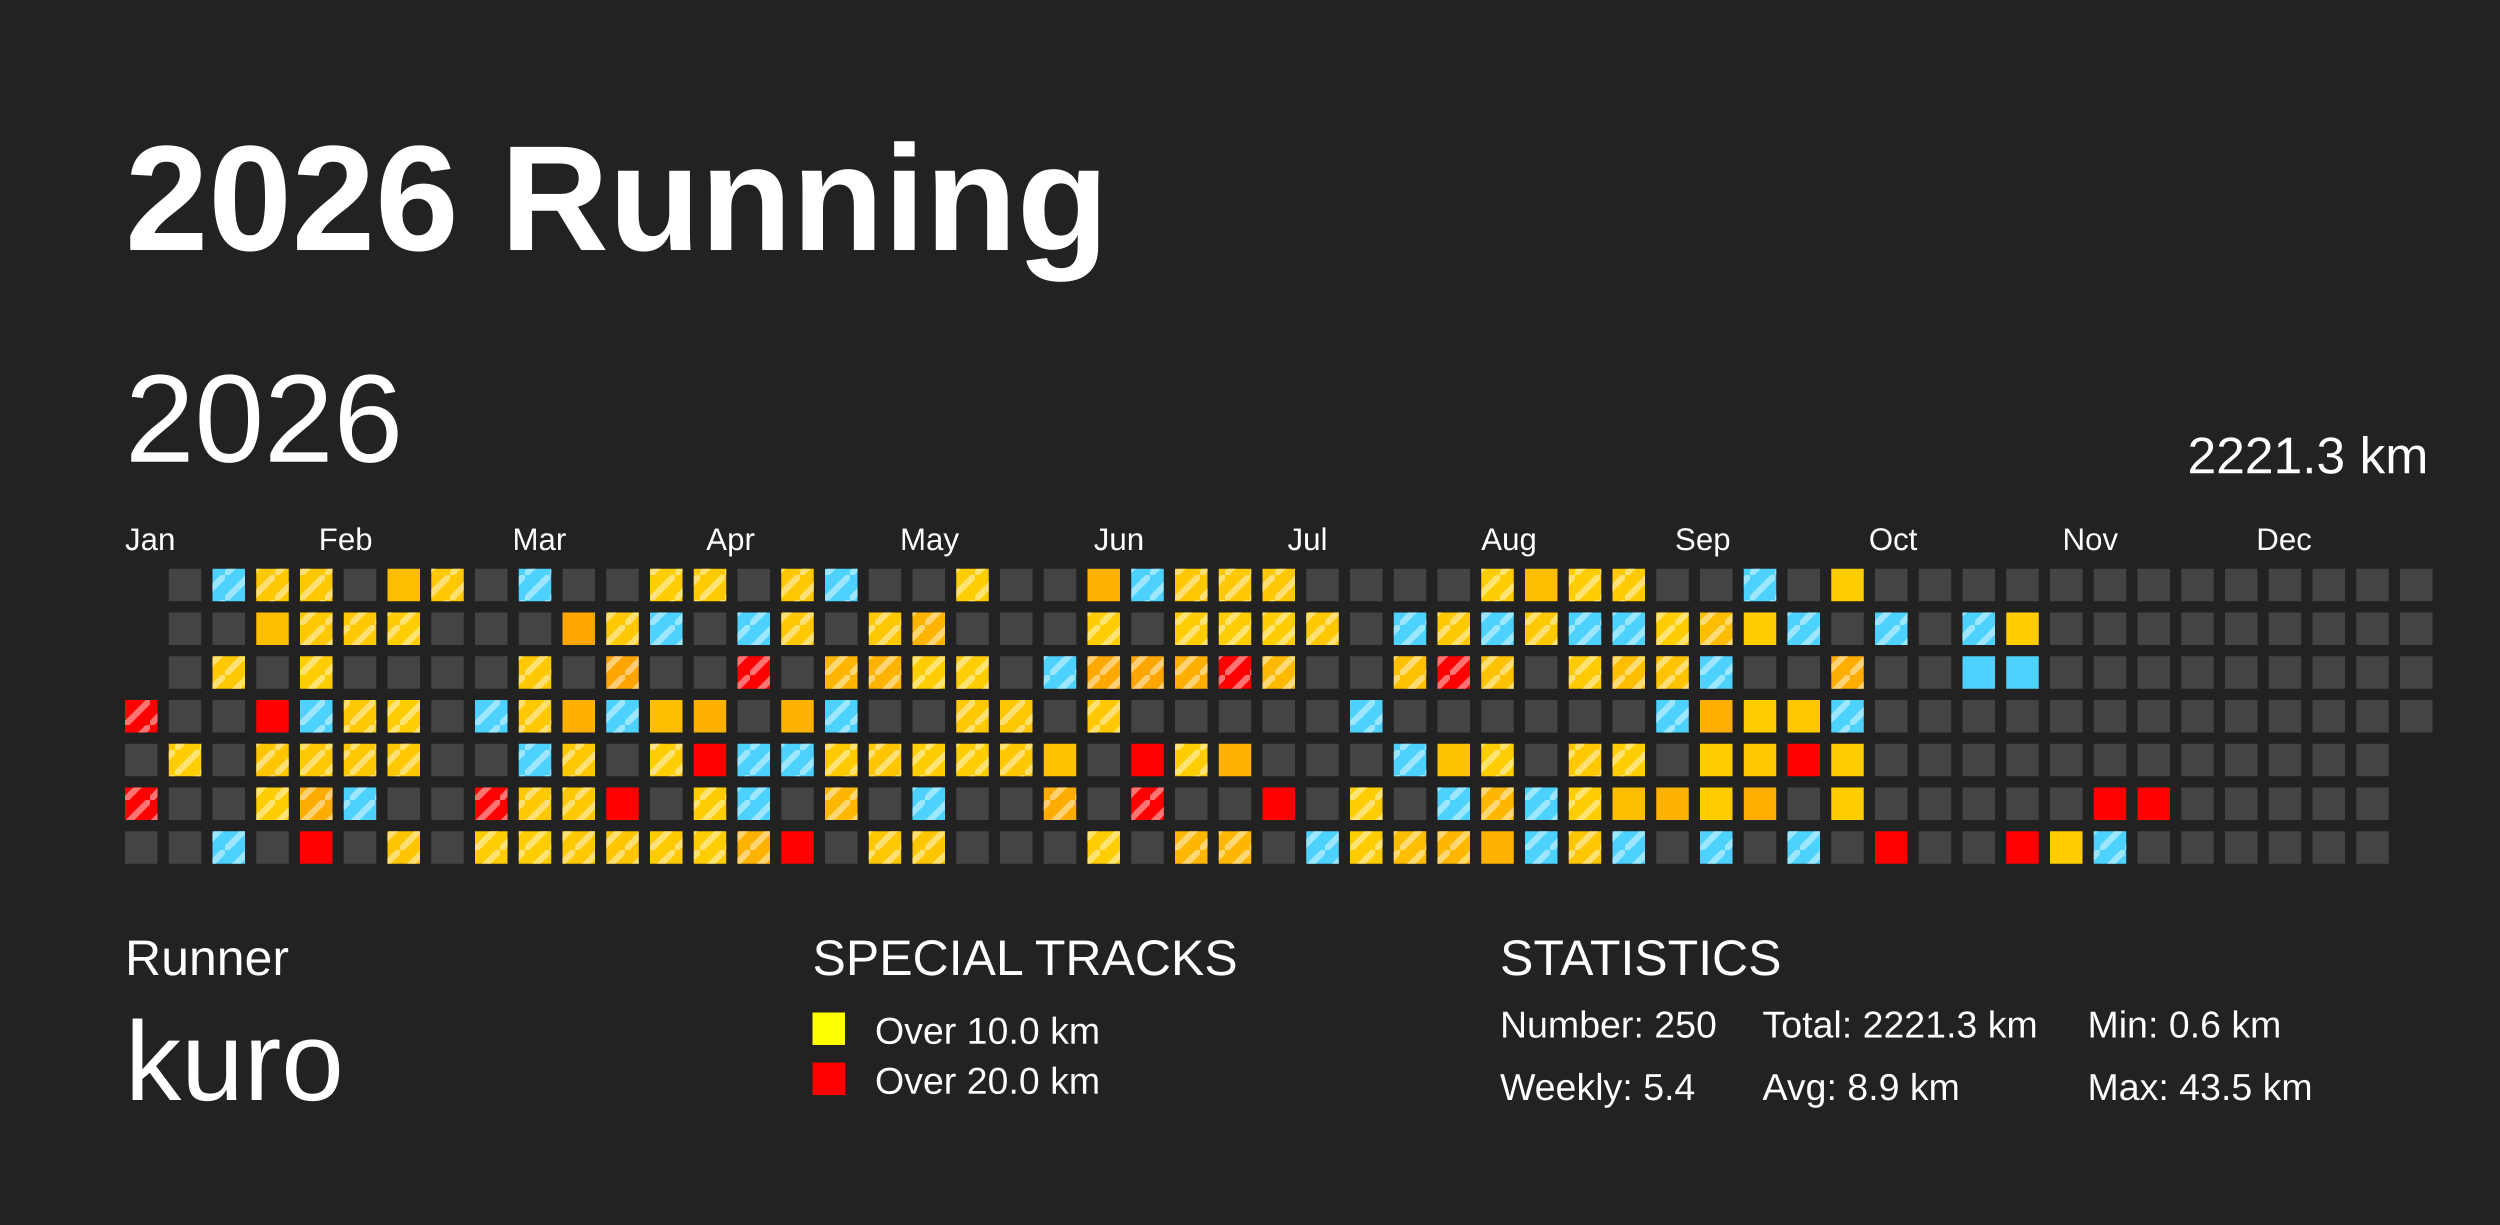
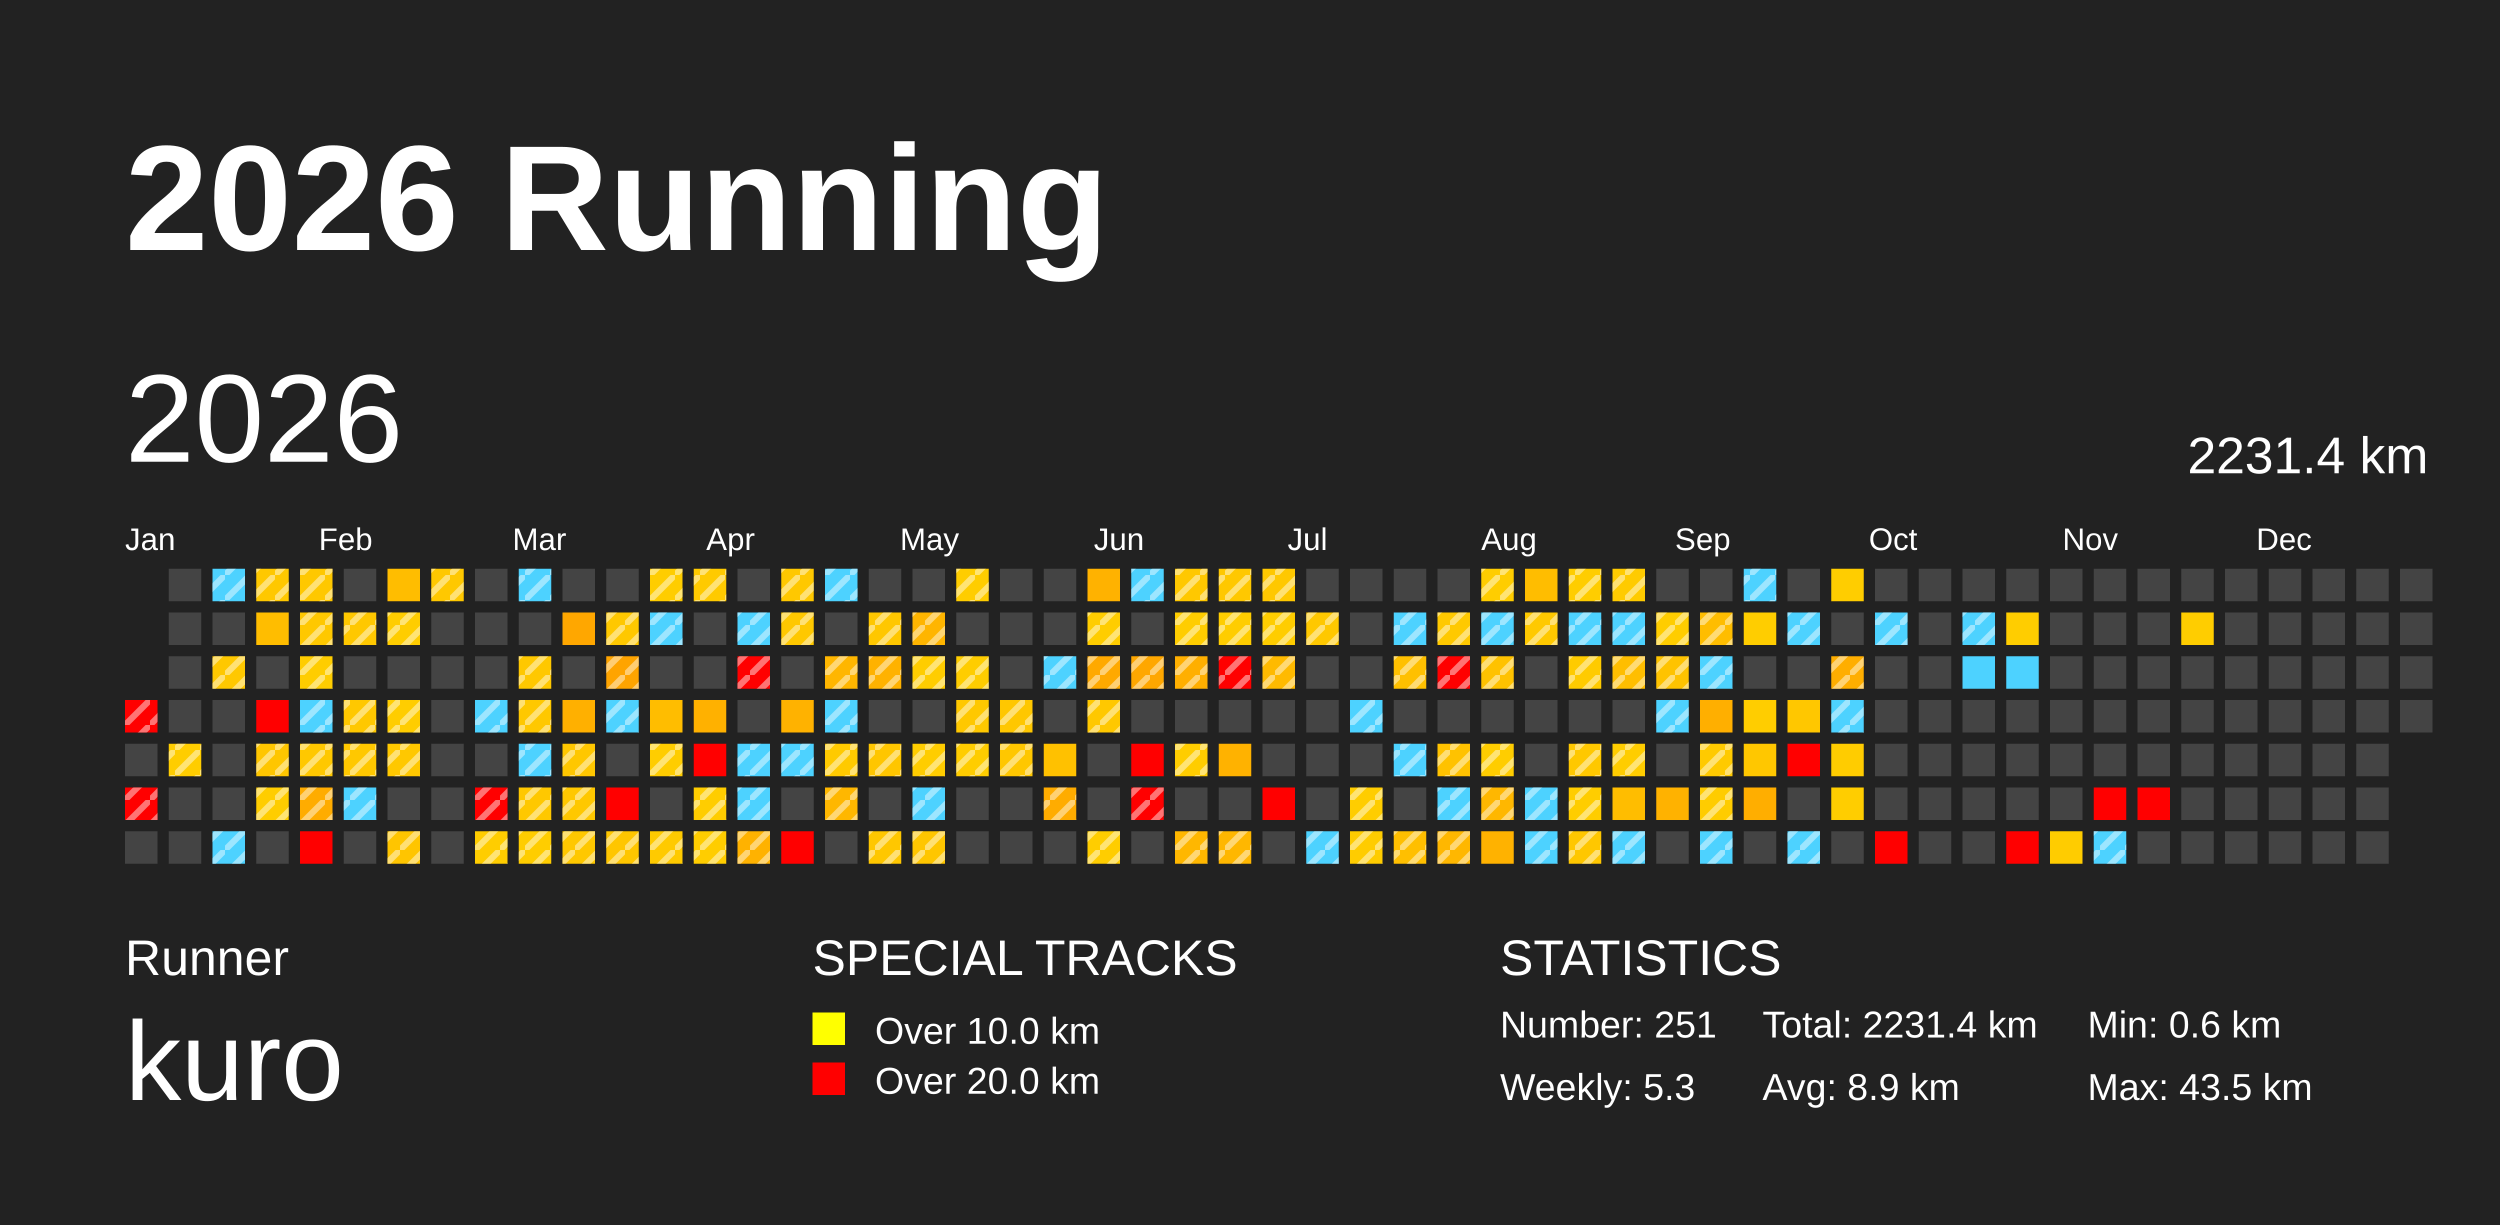
<svg xmlns="http://www.w3.org/2000/svg" baseProfile="full" height="98mm" version="1.1" viewBox="0,0,200,98" width="200mm">
  <defs>
    <pattern height="2" id="indoor-stripe" patternUnits="userSpaceOnUse" width="2">
      <line stroke="white" stroke-opacity="0.45" stroke-width="0.5" x1="0" x2="2" y1="2" y2="0" />
    </pattern>
  </defs>
  <rect fill="#222222" height="98" width="200" x="0" y="0" />
  <text fill="#FFFFFF" style="font-size:12px; font-family:Arial; font-weight:bold;" x="10" y="20">2026 Running</text>
  <text fill="#FFFFFF" style="font-size:4px; font-family:Arial" x="10" y="78">Runner</text>
  <text fill="#FFFFFF" style="font-size:9px; font-family:Arial" x="10" y="88">kuro</text>
  <text fill="#FFFFFF" style="font-size:4px; font-family:Arial" x="65" y="78">SPECIAL TRACKS</text>
  <rect fill="yellow" height="2.6" width="2.6" x="65" y="81" />
  <text fill="#FFFFFF" style="font-size:3px; font-family:Arial" x="70" y="83.5">Over 10.0 km</text>
  <rect fill="red" height="2.6" width="2.6" x="65" y="85" />
  <text fill="#FFFFFF" style="font-size:3px; font-family:Arial" x="70" y="87.5">Over 20.0 km</text>
  <text fill="#FFFFFF" style="font-size:4px; font-family:Arial" x="120" y="78">STATISTICS</text>
-   <text fill="#FFFFFF" style="font-size:3px; font-family:Arial" x="120" y="83">Number: 250</text>
-   <text fill="#FFFFFF" style="font-size:3px; font-family:Arial" x="120" y="88">Weekly: 5.4</text>
-   <text fill="#FFFFFF" style="font-size:3px; font-family:Arial" x="141" y="83">Total: 2221.3 km</text>
+   <text fill="#FFFFFF" style="font-size:3px; font-family:Arial" x="120" y="83">Number: 251</text>
+   <text fill="#FFFFFF" style="font-size:3px; font-family:Arial" x="120" y="88">Weekly: 5.3</text>
+   <text fill="#FFFFFF" style="font-size:3px; font-family:Arial" x="141" y="83">Total: 2231.4 km</text>
  <text fill="#FFFFFF" style="font-size:3px; font-family:Arial" x="141" y="88">Avg: 8.9 km</text>
  <text fill="#FFFFFF" style="font-size:3px; font-family:Arial" x="167" y="83">Min: 0.6 km</text>
  <text fill="#FFFFFF" style="font-size:3px; font-family:Arial" x="167" y="88">Max: 43.5 km</text>
  <text dominant-baseline="hanging" fill="#FFFFFF" style="font-size:10.0px; font-family:Arial;" x="10" y="30">2026</text>
-   <text dominant-baseline="hanging" fill="#FFFFFF" style="font-size:4.125px; font-family:Arial;" x="175" y="35">2221.3 km</text>
+   <text dominant-baseline="hanging" fill="#FFFFFF" style="font-size:4.125px; font-family:Arial;" x="175" y="35">2231.4 km</text>
  <text fill="#FFFFFF" style="font-size:2.5px; font-family:Arial" x="10.0" y="44">Jan</text>
  <text fill="#FFFFFF" style="font-size:2.5px; font-family:Arial" x="25.5" y="44">Feb</text>
  <text fill="#FFFFFF" style="font-size:2.5px; font-family:Arial" x="41.0" y="44">Mar</text>
  <text fill="#FFFFFF" style="font-size:2.5px; font-family:Arial" x="56.5" y="44">Apr</text>
  <text fill="#FFFFFF" style="font-size:2.5px; font-family:Arial" x="72.0" y="44">May</text>
  <text fill="#FFFFFF" style="font-size:2.5px; font-family:Arial" x="87.5" y="44">Jun</text>
  <text fill="#FFFFFF" style="font-size:2.5px; font-family:Arial" x="103.0" y="44">Jul</text>
  <text fill="#FFFFFF" style="font-size:2.5px; font-family:Arial" x="118.5" y="44">Aug</text>
  <text fill="#FFFFFF" style="font-size:2.5px; font-family:Arial" x="134.0" y="44">Sep</text>
  <text fill="#FFFFFF" style="font-size:2.5px; font-family:Arial" x="149.5" y="44">Oct</text>
  <text fill="#FFFFFF" style="font-size:2.5px; font-family:Arial" x="165.0" y="44">Nov</text>
  <text fill="#FFFFFF" style="font-size:2.5px; font-family:Arial" x="180.5" y="44">Dec</text>
  <rect fill="red" height="2.6" width="2.6" x="10.0" y="56.0" />
  <rect fill="url(#indoor-stripe)" height="2.6" style="pointer-events: none;" width="2.6" x="10.0" y="56.0" />
  <rect fill="#444444" height="2.6" width="2.6" x="10.0" y="59.5" />
  <rect fill="red" height="2.6" width="2.6" x="10.0" y="63.0" />
  <rect fill="url(#indoor-stripe)" height="2.6" style="pointer-events: none;" width="2.6" x="10.0" y="63.0" />
  <rect fill="#444444" height="2.6" width="2.6" x="10.0" y="66.5" />
  <rect fill="#444444" height="2.6" width="2.6" x="13.5" y="45.5" />
  <rect fill="#444444" height="2.6" width="2.6" x="13.5" y="49.0" />
  <rect fill="#444444" height="2.6" width="2.6" x="13.5" y="52.5" />
  <rect fill="#444444" height="2.6" width="2.6" x="13.5" y="56.0" />
  <rect fill="#ffcd00" height="2.6" width="2.6" x="13.5" y="59.5" />
  <rect fill="url(#indoor-stripe)" height="2.6" style="pointer-events: none;" width="2.6" x="13.5" y="59.5" />
  <rect fill="#444444" height="2.6" width="2.6" x="13.5" y="63.0" />
  <rect fill="#444444" height="2.6" width="2.6" x="13.5" y="66.5" />
  <rect fill="#4dd2ff" height="2.6" width="2.6" x="17.0" y="45.5" />
  <rect fill="url(#indoor-stripe)" height="2.6" style="pointer-events: none;" width="2.6" x="17.0" y="45.5" />
  <rect fill="#444444" height="2.6" width="2.6" x="17.0" y="49.0" />
  <rect fill="#ffc800" height="2.6" width="2.6" x="17.0" y="52.5" />
  <rect fill="url(#indoor-stripe)" height="2.6" style="pointer-events: none;" width="2.6" x="17.0" y="52.5" />
  <rect fill="#444444" height="2.6" width="2.6" x="17.0" y="56.0" />
  <rect fill="#444444" height="2.6" width="2.6" x="17.0" y="59.5" />
  <rect fill="#444444" height="2.6" width="2.6" x="17.0" y="63.0" />
  <rect fill="#4dd2ff" height="2.6" width="2.6" x="17.0" y="66.5" />
  <rect fill="url(#indoor-stripe)" height="2.6" style="pointer-events: none;" width="2.6" x="17.0" y="66.5" />
  <rect fill="#ffc800" height="2.6" width="2.6" x="20.5" y="45.5" />
  <rect fill="url(#indoor-stripe)" height="2.6" style="pointer-events: none;" width="2.6" x="20.5" y="45.5" />
  <rect fill="#ffbd00" height="2.6" width="2.6" x="20.5" y="49.0" />
  <rect fill="#444444" height="2.6" width="2.6" x="20.5" y="52.5" />
  <rect fill="red" height="2.6" width="2.6" x="20.5" y="56.0" />
  <rect fill="#ffc600" height="2.6" width="2.6" x="20.5" y="59.5" />
  <rect fill="url(#indoor-stripe)" height="2.6" style="pointer-events: none;" width="2.6" x="20.5" y="59.5" />
  <rect fill="#ffcd00" height="2.6" width="2.6" x="20.5" y="63.0" />
  <rect fill="url(#indoor-stripe)" height="2.6" style="pointer-events: none;" width="2.6" x="20.5" y="63.0" />
  <rect fill="#444444" height="2.6" width="2.6" x="20.5" y="66.5" />
  <rect fill="#ffc800" height="2.6" width="2.6" x="24.0" y="45.5" />
  <rect fill="url(#indoor-stripe)" height="2.6" style="pointer-events: none;" width="2.6" x="24.0" y="45.5" />
  <rect fill="#ffc800" height="2.6" width="2.6" x="24.0" y="49.0" />
  <rect fill="url(#indoor-stripe)" height="2.6" style="pointer-events: none;" width="2.6" x="24.0" y="49.0" />
  <rect fill="#ffcd00" height="2.6" width="2.6" x="24.0" y="52.5" />
  <rect fill="url(#indoor-stripe)" height="2.6" style="pointer-events: none;" width="2.6" x="24.0" y="52.5" />
  <rect fill="#4dd2ff" height="2.6" width="2.6" x="24.0" y="56.0" />
  <rect fill="url(#indoor-stripe)" height="2.6" style="pointer-events: none;" width="2.6" x="24.0" y="56.0" />
  <rect fill="#ffc800" height="2.6" width="2.6" x="24.0" y="59.5" />
  <rect fill="url(#indoor-stripe)" height="2.6" style="pointer-events: none;" width="2.6" x="24.0" y="59.5" />
  <rect fill="#ffac00" height="2.6" width="2.6" x="24.0" y="63.0" />
  <rect fill="url(#indoor-stripe)" height="2.6" style="pointer-events: none;" width="2.6" x="24.0" y="63.0" />
  <rect fill="red" height="2.6" width="2.6" x="24.0" y="66.5" />
  <rect fill="#444444" height="2.6" width="2.6" x="27.5" y="45.5" />
  <rect fill="#ffc800" height="2.6" width="2.6" x="27.5" y="49.0" />
  <rect fill="url(#indoor-stripe)" height="2.6" style="pointer-events: none;" width="2.6" x="27.5" y="49.0" />
  <rect fill="#444444" height="2.6" width="2.6" x="27.5" y="52.5" />
  <rect fill="#ffc800" height="2.6" width="2.6" x="27.5" y="56.0" />
  <rect fill="url(#indoor-stripe)" height="2.6" style="pointer-events: none;" width="2.6" x="27.5" y="56.0" />
  <rect fill="#ffc800" height="2.6" width="2.6" x="27.5" y="59.5" />
  <rect fill="url(#indoor-stripe)" height="2.6" style="pointer-events: none;" width="2.6" x="27.5" y="59.5" />
  <rect fill="#4dd2ff" height="2.6" width="2.6" x="27.5" y="63.0" />
  <rect fill="url(#indoor-stripe)" height="2.6" style="pointer-events: none;" width="2.6" x="27.5" y="63.0" />
  <rect fill="#444444" height="2.6" width="2.6" x="27.5" y="66.5" />
  <rect fill="#ffbd00" height="2.6" width="2.6" x="31.0" y="45.5" />
  <rect fill="#ffcd00" height="2.6" width="2.6" x="31.0" y="49.0" />
  <rect fill="url(#indoor-stripe)" height="2.6" style="pointer-events: none;" width="2.6" x="31.0" y="49.0" />
  <rect fill="#444444" height="2.6" width="2.6" x="31.0" y="52.5" />
  <rect fill="#ffcd00" height="2.6" width="2.6" x="31.0" y="56.0" />
  <rect fill="url(#indoor-stripe)" height="2.6" style="pointer-events: none;" width="2.6" x="31.0" y="56.0" />
  <rect fill="#ffc800" height="2.6" width="2.6" x="31.0" y="59.5" />
  <rect fill="url(#indoor-stripe)" height="2.6" style="pointer-events: none;" width="2.6" x="31.0" y="59.5" />
  <rect fill="#444444" height="2.6" width="2.6" x="31.0" y="63.0" />
  <rect fill="#ffc500" height="2.6" width="2.6" x="31.0" y="66.5" />
  <rect fill="url(#indoor-stripe)" height="2.6" style="pointer-events: none;" width="2.6" x="31.0" y="66.5" />
  <rect fill="#ffc800" height="2.6" width="2.6" x="34.5" y="45.5" />
  <rect fill="url(#indoor-stripe)" height="2.6" style="pointer-events: none;" width="2.6" x="34.5" y="45.5" />
  <rect fill="#444444" height="2.6" width="2.6" x="34.5" y="49.0" />
  <rect fill="#444444" height="2.6" width="2.6" x="34.5" y="52.5" />
  <rect fill="#444444" height="2.6" width="2.6" x="34.5" y="56.0" />
  <rect fill="#444444" height="2.6" width="2.6" x="34.5" y="59.5" />
  <rect fill="#444444" height="2.6" width="2.6" x="34.5" y="63.0" />
  <rect fill="#444444" height="2.6" width="2.6" x="34.5" y="66.5" />
  <rect fill="#444444" height="2.6" width="2.6" x="38.0" y="45.5" />
  <rect fill="#444444" height="2.6" width="2.6" x="38.0" y="49.0" />
  <rect fill="#444444" height="2.6" width="2.6" x="38.0" y="52.5" />
  <rect fill="#4dd2ff" height="2.6" width="2.6" x="38.0" y="56.0" />
  <rect fill="url(#indoor-stripe)" height="2.6" style="pointer-events: none;" width="2.6" x="38.0" y="56.0" />
  <rect fill="#444444" height="2.6" width="2.6" x="38.0" y="59.5" />
  <rect fill="red" height="2.6" width="2.6" x="38.0" y="63.0" />
  <rect fill="url(#indoor-stripe)" height="2.6" style="pointer-events: none;" width="2.6" x="38.0" y="63.0" />
  <rect fill="#ffcd00" height="2.6" width="2.6" x="38.0" y="66.5" />
  <rect fill="url(#indoor-stripe)" height="2.6" style="pointer-events: none;" width="2.6" x="38.0" y="66.5" />
  <rect fill="#4dd2ff" height="2.6" width="2.6" x="41.5" y="45.5" />
  <rect fill="url(#indoor-stripe)" height="2.6" style="pointer-events: none;" width="2.6" x="41.5" y="45.5" />
  <rect fill="#444444" height="2.6" width="2.6" x="41.5" y="49.0" />
  <rect fill="#ffc800" height="2.6" width="2.6" x="41.5" y="52.5" />
  <rect fill="url(#indoor-stripe)" height="2.6" style="pointer-events: none;" width="2.6" x="41.5" y="52.5" />
  <rect fill="#ffc800" height="2.6" width="2.6" x="41.5" y="56.0" />
  <rect fill="url(#indoor-stripe)" height="2.6" style="pointer-events: none;" width="2.6" x="41.5" y="56.0" />
  <rect fill="#4dd2ff" height="2.6" width="2.6" x="41.5" y="59.5" />
  <rect fill="url(#indoor-stripe)" height="2.6" style="pointer-events: none;" width="2.6" x="41.5" y="59.5" />
  <rect fill="#ffc800" height="2.6" width="2.6" x="41.5" y="63.0" />
  <rect fill="url(#indoor-stripe)" height="2.6" style="pointer-events: none;" width="2.6" x="41.5" y="63.0" />
  <rect fill="#ffcd00" height="2.6" width="2.6" x="41.5" y="66.5" />
  <rect fill="url(#indoor-stripe)" height="2.6" style="pointer-events: none;" width="2.6" x="41.5" y="66.5" />
  <rect fill="#444444" height="2.6" width="2.6" x="45.0" y="45.5" />
  <rect fill="#ffa700" height="2.6" width="2.6" x="45.0" y="49.0" />
  <rect fill="#444444" height="2.6" width="2.6" x="45.0" y="52.5" />
  <rect fill="#ffb000" height="2.6" width="2.6" x="45.0" y="56.0" />
  <rect fill="#ffc700" height="2.6" width="2.6" x="45.0" y="59.5" />
  <rect fill="url(#indoor-stripe)" height="2.6" style="pointer-events: none;" width="2.6" x="45.0" y="59.5" />
  <rect fill="#ffc800" height="2.6" width="2.6" x="45.0" y="63.0" />
  <rect fill="url(#indoor-stripe)" height="2.6" style="pointer-events: none;" width="2.6" x="45.0" y="63.0" />
  <rect fill="#ffc800" height="2.6" width="2.6" x="45.0" y="66.5" />
  <rect fill="url(#indoor-stripe)" height="2.6" style="pointer-events: none;" width="2.6" x="45.0" y="66.5" />
  <rect fill="#444444" height="2.6" width="2.6" x="48.5" y="45.5" />
  <rect fill="#ffc800" height="2.6" width="2.6" x="48.5" y="49.0" />
  <rect fill="url(#indoor-stripe)" height="2.6" style="pointer-events: none;" width="2.6" x="48.5" y="49.0" />
  <rect fill="#ffa400" height="2.6" width="2.6" x="48.5" y="52.5" />
  <rect fill="url(#indoor-stripe)" height="2.6" style="pointer-events: none;" width="2.6" x="48.5" y="52.5" />
  <rect fill="#4dd2ff" height="2.6" width="2.6" x="48.5" y="56.0" />
  <rect fill="url(#indoor-stripe)" height="2.6" style="pointer-events: none;" width="2.6" x="48.5" y="56.0" />
  <rect fill="#444444" height="2.6" width="2.6" x="48.5" y="59.5" />
  <rect fill="red" height="2.6" width="2.6" x="48.5" y="63.0" />
  <rect fill="#ffc600" height="2.6" width="2.6" x="48.5" y="66.5" />
  <rect fill="url(#indoor-stripe)" height="2.6" style="pointer-events: none;" width="2.6" x="48.5" y="66.5" />
  <rect fill="#ffcd00" height="2.6" width="2.6" x="52.0" y="45.5" />
  <rect fill="url(#indoor-stripe)" height="2.6" style="pointer-events: none;" width="2.6" x="52.0" y="45.5" />
  <rect fill="#4dd2ff" height="2.6" width="2.6" x="52.0" y="49.0" />
  <rect fill="url(#indoor-stripe)" height="2.6" style="pointer-events: none;" width="2.6" x="52.0" y="49.0" />
  <rect fill="#444444" height="2.6" width="2.6" x="52.0" y="52.5" />
  <rect fill="#ffbd00" height="2.6" width="2.6" x="52.0" y="56.0" />
  <rect fill="#ffcd00" height="2.6" width="2.6" x="52.0" y="59.5" />
  <rect fill="url(#indoor-stripe)" height="2.6" style="pointer-events: none;" width="2.6" x="52.0" y="59.5" />
  <rect fill="#444444" height="2.6" width="2.6" x="52.0" y="63.0" />
  <rect fill="#ffca00" height="2.6" width="2.6" x="52.0" y="66.5" />
  <rect fill="url(#indoor-stripe)" height="2.6" style="pointer-events: none;" width="2.6" x="52.0" y="66.5" />
  <rect fill="#ffca00" height="2.6" width="2.6" x="55.5" y="45.5" />
  <rect fill="url(#indoor-stripe)" height="2.6" style="pointer-events: none;" width="2.6" x="55.5" y="45.5" />
  <rect fill="#444444" height="2.6" width="2.6" x="55.5" y="49.0" />
  <rect fill="#444444" height="2.6" width="2.6" x="55.5" y="52.5" />
  <rect fill="#ffb100" height="2.6" width="2.6" x="55.5" y="56.0" />
  <rect fill="red" height="2.6" width="2.6" x="55.5" y="59.5" />
  <rect fill="#ffcd00" height="2.6" width="2.6" x="55.5" y="63.0" />
  <rect fill="url(#indoor-stripe)" height="2.6" style="pointer-events: none;" width="2.6" x="55.5" y="63.0" />
  <rect fill="#ffcd00" height="2.6" width="2.6" x="55.5" y="66.5" />
  <rect fill="url(#indoor-stripe)" height="2.6" style="pointer-events: none;" width="2.6" x="55.5" y="66.5" />
  <rect fill="#444444" height="2.6" width="2.6" x="59.0" y="45.5" />
  <rect fill="#4dd2ff" height="2.6" width="2.6" x="59.0" y="49.0" />
  <rect fill="url(#indoor-stripe)" height="2.6" style="pointer-events: none;" width="2.6" x="59.0" y="49.0" />
  <rect fill="red" height="2.6" width="2.6" x="59.0" y="52.5" />
  <rect fill="url(#indoor-stripe)" height="2.6" style="pointer-events: none;" width="2.6" x="59.0" y="52.5" />
  <rect fill="#444444" height="2.6" width="2.6" x="59.0" y="56.0" />
  <rect fill="#4dd2ff" height="2.6" width="2.6" x="59.0" y="59.5" />
  <rect fill="url(#indoor-stripe)" height="2.6" style="pointer-events: none;" width="2.6" x="59.0" y="59.5" />
  <rect fill="#4dd2ff" height="2.6" width="2.6" x="59.0" y="63.0" />
  <rect fill="url(#indoor-stripe)" height="2.6" style="pointer-events: none;" width="2.6" x="59.0" y="63.0" />
  <rect fill="#ffb200" height="2.6" width="2.6" x="59.0" y="66.5" />
  <rect fill="url(#indoor-stripe)" height="2.6" style="pointer-events: none;" width="2.6" x="59.0" y="66.5" />
  <rect fill="#ffc800" height="2.6" width="2.6" x="62.5" y="45.5" />
  <rect fill="url(#indoor-stripe)" height="2.6" style="pointer-events: none;" width="2.6" x="62.5" y="45.5" />
  <rect fill="#ffc800" height="2.6" width="2.6" x="62.5" y="49.0" />
  <rect fill="url(#indoor-stripe)" height="2.6" style="pointer-events: none;" width="2.6" x="62.5" y="49.0" />
  <rect fill="#444444" height="2.6" width="2.6" x="62.5" y="52.5" />
  <rect fill="#ffb200" height="2.6" width="2.6" x="62.5" y="56.0" />
  <rect fill="#4dd2ff" height="2.6" width="2.6" x="62.5" y="59.5" />
  <rect fill="url(#indoor-stripe)" height="2.6" style="pointer-events: none;" width="2.6" x="62.5" y="59.5" />
  <rect fill="#444444" height="2.6" width="2.6" x="62.5" y="63.0" />
  <rect fill="red" height="2.6" width="2.6" x="62.5" y="66.5" />
  <rect fill="#4dd2ff" height="2.6" width="2.6" x="66.0" y="45.5" />
  <rect fill="url(#indoor-stripe)" height="2.6" style="pointer-events: none;" width="2.6" x="66.0" y="45.5" />
  <rect fill="#444444" height="2.6" width="2.6" x="66.0" y="49.0" />
  <rect fill="#ffb600" height="2.6" width="2.6" x="66.0" y="52.5" />
  <rect fill="url(#indoor-stripe)" height="2.6" style="pointer-events: none;" width="2.6" x="66.0" y="52.5" />
  <rect fill="#4dd2ff" height="2.6" width="2.6" x="66.0" y="56.0" />
  <rect fill="url(#indoor-stripe)" height="2.6" style="pointer-events: none;" width="2.6" x="66.0" y="56.0" />
  <rect fill="#ffca00" height="2.6" width="2.6" x="66.0" y="59.5" />
  <rect fill="url(#indoor-stripe)" height="2.6" style="pointer-events: none;" width="2.6" x="66.0" y="59.5" />
  <rect fill="#ffb700" height="2.6" width="2.6" x="66.0" y="63.0" />
  <rect fill="url(#indoor-stripe)" height="2.6" style="pointer-events: none;" width="2.6" x="66.0" y="63.0" />
  <rect fill="#444444" height="2.6" width="2.6" x="66.0" y="66.5" />
  <rect fill="#444444" height="2.6" width="2.6" x="69.5" y="45.5" />
  <rect fill="#ffc700" height="2.6" width="2.6" x="69.5" y="49.0" />
  <rect fill="url(#indoor-stripe)" height="2.6" style="pointer-events: none;" width="2.6" x="69.5" y="49.0" />
  <rect fill="#ffb200" height="2.6" width="2.6" x="69.5" y="52.5" />
  <rect fill="url(#indoor-stripe)" height="2.6" style="pointer-events: none;" width="2.6" x="69.5" y="52.5" />
  <rect fill="#444444" height="2.6" width="2.6" x="69.5" y="56.0" />
  <rect fill="#ffc600" height="2.6" width="2.6" x="69.5" y="59.5" />
  <rect fill="url(#indoor-stripe)" height="2.6" style="pointer-events: none;" width="2.6" x="69.5" y="59.5" />
  <rect fill="#444444" height="2.6" width="2.6" x="69.5" y="63.0" />
  <rect fill="#ffc700" height="2.6" width="2.6" x="69.5" y="66.5" />
  <rect fill="url(#indoor-stripe)" height="2.6" style="pointer-events: none;" width="2.6" x="69.5" y="66.5" />
  <rect fill="#444444" height="2.6" width="2.6" x="73.0" y="45.5" />
  <rect fill="#ffb500" height="2.6" width="2.6" x="73.0" y="49.0" />
  <rect fill="url(#indoor-stripe)" height="2.6" style="pointer-events: none;" width="2.6" x="73.0" y="49.0" />
  <rect fill="#ffcd00" height="2.6" width="2.6" x="73.0" y="52.5" />
  <rect fill="url(#indoor-stripe)" height="2.6" style="pointer-events: none;" width="2.6" x="73.0" y="52.5" />
  <rect fill="#444444" height="2.6" width="2.6" x="73.0" y="56.0" />
  <rect fill="#ffcd00" height="2.6" width="2.6" x="73.0" y="59.5" />
  <rect fill="url(#indoor-stripe)" height="2.6" style="pointer-events: none;" width="2.6" x="73.0" y="59.5" />
  <rect fill="#4dd2ff" height="2.6" width="2.6" x="73.0" y="63.0" />
  <rect fill="url(#indoor-stripe)" height="2.6" style="pointer-events: none;" width="2.6" x="73.0" y="63.0" />
  <rect fill="#ffc600" height="2.6" width="2.6" x="73.0" y="66.5" />
  <rect fill="url(#indoor-stripe)" height="2.6" style="pointer-events: none;" width="2.6" x="73.0" y="66.5" />
  <rect fill="#ffcd00" height="2.6" width="2.6" x="76.5" y="45.5" />
  <rect fill="url(#indoor-stripe)" height="2.6" style="pointer-events: none;" width="2.6" x="76.5" y="45.5" />
  <rect fill="#444444" height="2.6" width="2.6" x="76.5" y="49.0" />
  <rect fill="#ffcd00" height="2.6" width="2.6" x="76.5" y="52.5" />
  <rect fill="url(#indoor-stripe)" height="2.6" style="pointer-events: none;" width="2.6" x="76.5" y="52.5" />
  <rect fill="#ffc800" height="2.6" width="2.6" x="76.5" y="56.0" />
  <rect fill="url(#indoor-stripe)" height="2.6" style="pointer-events: none;" width="2.6" x="76.5" y="56.0" />
  <rect fill="#ffcd00" height="2.6" width="2.6" x="76.5" y="59.5" />
  <rect fill="url(#indoor-stripe)" height="2.6" style="pointer-events: none;" width="2.6" x="76.5" y="59.5" />
  <rect fill="#444444" height="2.6" width="2.6" x="76.5" y="63.0" />
  <rect fill="#444444" height="2.6" width="2.6" x="76.5" y="66.5" />
  <rect fill="#444444" height="2.6" width="2.6" x="80.0" y="45.5" />
  <rect fill="#444444" height="2.6" width="2.6" x="80.0" y="49.0" />
  <rect fill="#444444" height="2.6" width="2.6" x="80.0" y="52.5" />
  <rect fill="#ffc700" height="2.6" width="2.6" x="80.0" y="56.0" />
  <rect fill="url(#indoor-stripe)" height="2.6" style="pointer-events: none;" width="2.6" x="80.0" y="56.0" />
  <rect fill="#ffc700" height="2.6" width="2.6" x="80.0" y="59.5" />
  <rect fill="url(#indoor-stripe)" height="2.6" style="pointer-events: none;" width="2.6" x="80.0" y="59.5" />
  <rect fill="#444444" height="2.6" width="2.6" x="80.0" y="63.0" />
  <rect fill="#444444" height="2.6" width="2.6" x="80.0" y="66.5" />
  <rect fill="#444444" height="2.6" width="2.6" x="83.5" y="45.5" />
  <rect fill="#444444" height="2.6" width="2.6" x="83.5" y="49.0" />
  <rect fill="#4dd2ff" height="2.6" width="2.6" x="83.5" y="52.5" />
  <rect fill="url(#indoor-stripe)" height="2.6" style="pointer-events: none;" width="2.6" x="83.5" y="52.5" />
  <rect fill="#444444" height="2.6" width="2.6" x="83.5" y="56.0" />
  <rect fill="#ffc100" height="2.6" width="2.6" x="83.5" y="59.5" />
  <rect fill="#ffac00" height="2.6" width="2.6" x="83.5" y="63.0" />
  <rect fill="url(#indoor-stripe)" height="2.6" style="pointer-events: none;" width="2.6" x="83.5" y="63.0" />
  <rect fill="#444444" height="2.6" width="2.6" x="83.5" y="66.5" />
  <rect fill="#ffb200" height="2.6" width="2.6" x="87.0" y="45.5" />
  <rect fill="#ffcd00" height="2.6" width="2.6" x="87.0" y="49.0" />
  <rect fill="url(#indoor-stripe)" height="2.6" style="pointer-events: none;" width="2.6" x="87.0" y="49.0" />
  <rect fill="#ffa900" height="2.6" width="2.6" x="87.0" y="52.5" />
  <rect fill="url(#indoor-stripe)" height="2.6" style="pointer-events: none;" width="2.6" x="87.0" y="52.5" />
  <rect fill="#ffc800" height="2.6" width="2.6" x="87.0" y="56.0" />
  <rect fill="url(#indoor-stripe)" height="2.6" style="pointer-events: none;" width="2.6" x="87.0" y="56.0" />
  <rect fill="#444444" height="2.6" width="2.6" x="87.0" y="59.5" />
  <rect fill="#444444" height="2.6" width="2.6" x="87.0" y="63.0" />
  <rect fill="#ffcd00" height="2.6" width="2.6" x="87.0" y="66.5" />
  <rect fill="url(#indoor-stripe)" height="2.6" style="pointer-events: none;" width="2.6" x="87.0" y="66.5" />
  <rect fill="#4dd2ff" height="2.6" width="2.6" x="90.5" y="45.5" />
  <rect fill="url(#indoor-stripe)" height="2.6" style="pointer-events: none;" width="2.6" x="90.5" y="45.5" />
  <rect fill="#444444" height="2.6" width="2.6" x="90.5" y="49.0" />
  <rect fill="#ffa700" height="2.6" width="2.6" x="90.5" y="52.5" />
  <rect fill="url(#indoor-stripe)" height="2.6" style="pointer-events: none;" width="2.6" x="90.5" y="52.5" />
  <rect fill="#444444" height="2.6" width="2.6" x="90.5" y="56.0" />
  <rect fill="red" height="2.6" width="2.6" x="90.5" y="59.5" />
  <rect fill="red" height="2.6" width="2.6" x="90.5" y="63.0" />
  <rect fill="url(#indoor-stripe)" height="2.6" style="pointer-events: none;" width="2.6" x="90.5" y="63.0" />
  <rect fill="#444444" height="2.6" width="2.6" x="90.5" y="66.5" />
  <rect fill="#ffc800" height="2.6" width="2.6" x="94.0" y="45.5" />
  <rect fill="url(#indoor-stripe)" height="2.6" style="pointer-events: none;" width="2.6" x="94.0" y="45.5" />
  <rect fill="#ffcd00" height="2.6" width="2.6" x="94.0" y="49.0" />
  <rect fill="url(#indoor-stripe)" height="2.6" style="pointer-events: none;" width="2.6" x="94.0" y="49.0" />
  <rect fill="#ffaf00" height="2.6" width="2.6" x="94.0" y="52.5" />
  <rect fill="url(#indoor-stripe)" height="2.6" style="pointer-events: none;" width="2.6" x="94.0" y="52.5" />
  <rect fill="#444444" height="2.6" width="2.6" x="94.0" y="56.0" />
  <rect fill="#ffcd00" height="2.6" width="2.6" x="94.0" y="59.5" />
  <rect fill="url(#indoor-stripe)" height="2.6" style="pointer-events: none;" width="2.6" x="94.0" y="59.5" />
  <rect fill="#444444" height="2.6" width="2.6" x="94.0" y="63.0" />
  <rect fill="#ffb700" height="2.6" width="2.6" x="94.0" y="66.5" />
  <rect fill="url(#indoor-stripe)" height="2.6" style="pointer-events: none;" width="2.6" x="94.0" y="66.5" />
  <rect fill="#ffc800" height="2.6" width="2.6" x="97.5" y="45.5" />
  <rect fill="url(#indoor-stripe)" height="2.6" style="pointer-events: none;" width="2.6" x="97.5" y="45.5" />
  <rect fill="#ffcd00" height="2.6" width="2.6" x="97.5" y="49.0" />
  <rect fill="url(#indoor-stripe)" height="2.6" style="pointer-events: none;" width="2.6" x="97.5" y="49.0" />
  <rect fill="red" height="2.6" width="2.6" x="97.5" y="52.5" />
  <rect fill="url(#indoor-stripe)" height="2.6" style="pointer-events: none;" width="2.6" x="97.5" y="52.5" />
  <rect fill="#444444" height="2.6" width="2.6" x="97.5" y="56.0" />
  <rect fill="#ffb200" height="2.6" width="2.6" x="97.5" y="59.5" />
  <rect fill="#444444" height="2.6" width="2.6" x="97.5" y="63.0" />
  <rect fill="#ffb700" height="2.6" width="2.6" x="97.5" y="66.5" />
  <rect fill="url(#indoor-stripe)" height="2.6" style="pointer-events: none;" width="2.6" x="97.5" y="66.5" />
  <rect fill="#ffc800" height="2.6" width="2.6" x="101.0" y="45.5" />
  <rect fill="url(#indoor-stripe)" height="2.6" style="pointer-events: none;" width="2.6" x="101.0" y="45.5" />
  <rect fill="#ffcd00" height="2.6" width="2.6" x="101.0" y="49.0" />
  <rect fill="url(#indoor-stripe)" height="2.6" style="pointer-events: none;" width="2.6" x="101.0" y="49.0" />
  <rect fill="#ffba00" height="2.6" width="2.6" x="101.0" y="52.5" />
  <rect fill="url(#indoor-stripe)" height="2.6" style="pointer-events: none;" width="2.6" x="101.0" y="52.5" />
  <rect fill="#444444" height="2.6" width="2.6" x="101.0" y="56.0" />
  <rect fill="#444444" height="2.6" width="2.6" x="101.0" y="59.5" />
  <rect fill="red" height="2.6" width="2.6" x="101.0" y="63.0" />
  <rect fill="#444444" height="2.6" width="2.6" x="101.0" y="66.5" />
  <rect fill="#444444" height="2.6" width="2.6" x="104.5" y="45.5" />
  <rect fill="#ffc800" height="2.6" width="2.6" x="104.5" y="49.0" />
  <rect fill="url(#indoor-stripe)" height="2.6" style="pointer-events: none;" width="2.6" x="104.5" y="49.0" />
  <rect fill="#444444" height="2.6" width="2.6" x="104.5" y="52.5" />
  <rect fill="#444444" height="2.6" width="2.6" x="104.5" y="56.0" />
  <rect fill="#444444" height="2.6" width="2.6" x="104.5" y="59.5" />
  <rect fill="#444444" height="2.6" width="2.6" x="104.5" y="63.0" />
  <rect fill="#4dd2ff" height="2.6" width="2.6" x="104.5" y="66.5" />
  <rect fill="url(#indoor-stripe)" height="2.6" style="pointer-events: none;" width="2.6" x="104.5" y="66.5" />
  <rect fill="#444444" height="2.6" width="2.6" x="108.0" y="45.5" />
  <rect fill="#444444" height="2.6" width="2.6" x="108.0" y="49.0" />
  <rect fill="#444444" height="2.6" width="2.6" x="108.0" y="52.5" />
  <rect fill="#4dd2ff" height="2.6" width="2.6" x="108.0" y="56.0" />
  <rect fill="url(#indoor-stripe)" height="2.6" style="pointer-events: none;" width="2.6" x="108.0" y="56.0" />
  <rect fill="#444444" height="2.6" width="2.6" x="108.0" y="59.5" />
  <rect fill="#ffcd00" height="2.6" width="2.6" x="108.0" y="63.0" />
  <rect fill="url(#indoor-stripe)" height="2.6" style="pointer-events: none;" width="2.6" x="108.0" y="63.0" />
  <rect fill="#ffcc00" height="2.6" width="2.6" x="108.0" y="66.5" />
  <rect fill="url(#indoor-stripe)" height="2.6" style="pointer-events: none;" width="2.6" x="108.0" y="66.5" />
  <rect fill="#444444" height="2.6" width="2.6" x="111.5" y="45.5" />
  <rect fill="#4dd2ff" height="2.6" width="2.6" x="111.5" y="49.0" />
  <rect fill="url(#indoor-stripe)" height="2.6" style="pointer-events: none;" width="2.6" x="111.5" y="49.0" />
  <rect fill="#ffc000" height="2.6" width="2.6" x="111.5" y="52.5" />
  <rect fill="url(#indoor-stripe)" height="2.6" style="pointer-events: none;" width="2.6" x="111.5" y="52.5" />
  <rect fill="#444444" height="2.6" width="2.6" x="111.5" y="56.0" />
  <rect fill="#4dd2ff" height="2.6" width="2.6" x="111.5" y="59.5" />
  <rect fill="url(#indoor-stripe)" height="2.6" style="pointer-events: none;" width="2.6" x="111.5" y="59.5" />
  <rect fill="#444444" height="2.6" width="2.6" x="111.5" y="63.0" />
  <rect fill="#ffbf00" height="2.6" width="2.6" x="111.5" y="66.5" />
  <rect fill="url(#indoor-stripe)" height="2.6" style="pointer-events: none;" width="2.6" x="111.5" y="66.5" />
  <rect fill="#444444" height="2.6" width="2.6" x="115.0" y="45.5" />
  <rect fill="#ffc900" height="2.6" width="2.6" x="115.0" y="49.0" />
  <rect fill="url(#indoor-stripe)" height="2.6" style="pointer-events: none;" width="2.6" x="115.0" y="49.0" />
  <rect fill="red" height="2.6" width="2.6" x="115.0" y="52.5" />
  <rect fill="url(#indoor-stripe)" height="2.6" style="pointer-events: none;" width="2.6" x="115.0" y="52.5" />
  <rect fill="#444444" height="2.6" width="2.6" x="115.0" y="56.0" />
  <rect fill="#ffc200" height="2.6" width="2.6" x="115.0" y="59.5" />
+   <rect fill="url(#indoor-stripe)" height="2.6" style="pointer-events: none;" width="2.6" x="115.0" y="59.5" />
  <rect fill="#4dd2ff" height="2.6" width="2.6" x="115.0" y="63.0" />
  <rect fill="url(#indoor-stripe)" height="2.6" style="pointer-events: none;" width="2.6" x="115.0" y="63.0" />
  <rect fill="#ffb700" height="2.6" width="2.6" x="115.0" y="66.5" />
  <rect fill="url(#indoor-stripe)" height="2.6" style="pointer-events: none;" width="2.6" x="115.0" y="66.5" />
  <rect fill="#ffcd00" height="2.6" width="2.6" x="118.5" y="45.5" />
  <rect fill="url(#indoor-stripe)" height="2.6" style="pointer-events: none;" width="2.6" x="118.5" y="45.5" />
  <rect fill="#4dd2ff" height="2.6" width="2.6" x="118.5" y="49.0" />
  <rect fill="url(#indoor-stripe)" height="2.6" style="pointer-events: none;" width="2.6" x="118.5" y="49.0" />
  <rect fill="#ffc200" height="2.6" width="2.6" x="118.5" y="52.5" />
  <rect fill="url(#indoor-stripe)" height="2.6" style="pointer-events: none;" width="2.6" x="118.5" y="52.5" />
  <rect fill="#444444" height="2.6" width="2.6" x="118.5" y="56.0" />
  <rect fill="#ffcd00" height="2.6" width="2.6" x="118.5" y="59.5" />
  <rect fill="url(#indoor-stripe)" height="2.6" style="pointer-events: none;" width="2.6" x="118.5" y="59.5" />
  <rect fill="#ffb700" height="2.6" width="2.6" x="118.5" y="63.0" />
  <rect fill="url(#indoor-stripe)" height="2.6" style="pointer-events: none;" width="2.6" x="118.5" y="63.0" />
  <rect fill="#ffb200" height="2.6" width="2.6" x="118.5" y="66.5" />
  <rect fill="#ffbd00" height="2.6" width="2.6" x="122.0" y="45.5" />
  <rect fill="#ffc900" height="2.6" width="2.6" x="122.0" y="49.0" />
  <rect fill="url(#indoor-stripe)" height="2.6" style="pointer-events: none;" width="2.6" x="122.0" y="49.0" />
  <rect fill="#444444" height="2.6" width="2.6" x="122.0" y="52.5" />
  <rect fill="#444444" height="2.6" width="2.6" x="122.0" y="56.0" />
  <rect fill="#444444" height="2.6" width="2.6" x="122.0" y="59.5" />
  <rect fill="#4dd2ff" height="2.6" width="2.6" x="122.0" y="63.0" />
  <rect fill="url(#indoor-stripe)" height="2.6" style="pointer-events: none;" width="2.6" x="122.0" y="63.0" />
  <rect fill="#4dd2ff" height="2.6" width="2.6" x="122.0" y="66.5" />
  <rect fill="url(#indoor-stripe)" height="2.6" style="pointer-events: none;" width="2.6" x="122.0" y="66.5" />
  <rect fill="#ffcd00" height="2.6" width="2.6" x="125.5" y="45.5" />
  <rect fill="url(#indoor-stripe)" height="2.6" style="pointer-events: none;" width="2.6" x="125.5" y="45.5" />
  <rect fill="#4dd2ff" height="2.6" width="2.6" x="125.5" y="49.0" />
  <rect fill="url(#indoor-stripe)" height="2.6" style="pointer-events: none;" width="2.6" x="125.5" y="49.0" />
  <rect fill="#ffcb00" height="2.6" width="2.6" x="125.5" y="52.5" />
  <rect fill="url(#indoor-stripe)" height="2.6" style="pointer-events: none;" width="2.6" x="125.5" y="52.5" />
  <rect fill="#444444" height="2.6" width="2.6" x="125.5" y="56.0" />
  <rect fill="#ffc800" height="2.6" width="2.6" x="125.5" y="59.5" />
  <rect fill="url(#indoor-stripe)" height="2.6" style="pointer-events: none;" width="2.6" x="125.5" y="59.5" />
  <rect fill="#ffcd00" height="2.6" width="2.6" x="125.5" y="63.0" />
  <rect fill="url(#indoor-stripe)" height="2.6" style="pointer-events: none;" width="2.6" x="125.5" y="63.0" />
  <rect fill="#ffc700" height="2.6" width="2.6" x="125.5" y="66.5" />
  <rect fill="url(#indoor-stripe)" height="2.6" style="pointer-events: none;" width="2.6" x="125.5" y="66.5" />
  <rect fill="#ffcb00" height="2.6" width="2.6" x="129.0" y="45.5" />
  <rect fill="url(#indoor-stripe)" height="2.6" style="pointer-events: none;" width="2.6" x="129.0" y="45.5" />
  <rect fill="#4dd2ff" height="2.6" width="2.6" x="129.0" y="49.0" />
  <rect fill="url(#indoor-stripe)" height="2.6" style="pointer-events: none;" width="2.6" x="129.0" y="49.0" />
  <rect fill="#ffbe00" height="2.6" width="2.6" x="129.0" y="52.5" />
  <rect fill="url(#indoor-stripe)" height="2.6" style="pointer-events: none;" width="2.6" x="129.0" y="52.5" />
  <rect fill="#444444" height="2.6" width="2.6" x="129.0" y="56.0" />
  <rect fill="#ffcd00" height="2.6" width="2.6" x="129.0" y="59.5" />
  <rect fill="url(#indoor-stripe)" height="2.6" style="pointer-events: none;" width="2.6" x="129.0" y="59.5" />
  <rect fill="#ffbd00" height="2.6" width="2.6" x="129.0" y="63.0" />
  <rect fill="#4dd2ff" height="2.6" width="2.6" x="129.0" y="66.5" />
  <rect fill="url(#indoor-stripe)" height="2.6" style="pointer-events: none;" width="2.6" x="129.0" y="66.5" />
  <rect fill="#444444" height="2.6" width="2.6" x="132.5" y="45.5" />
  <rect fill="#ffcd00" height="2.6" width="2.6" x="132.5" y="49.0" />
  <rect fill="url(#indoor-stripe)" height="2.6" style="pointer-events: none;" width="2.6" x="132.5" y="49.0" />
  <rect fill="#ffc300" height="2.6" width="2.6" x="132.5" y="52.5" />
  <rect fill="url(#indoor-stripe)" height="2.6" style="pointer-events: none;" width="2.6" x="132.5" y="52.5" />
  <rect fill="#4dd2ff" height="2.6" width="2.6" x="132.5" y="56.0" />
  <rect fill="url(#indoor-stripe)" height="2.6" style="pointer-events: none;" width="2.6" x="132.5" y="56.0" />
  <rect fill="#444444" height="2.6" width="2.6" x="132.5" y="59.5" />
  <rect fill="#ffb200" height="2.6" width="2.6" x="132.5" y="63.0" />
  <rect fill="#444444" height="2.6" width="2.6" x="132.5" y="66.5" />
  <rect fill="#444444" height="2.6" width="2.6" x="136.0" y="45.5" />
  <rect fill="#ffbd00" height="2.6" width="2.6" x="136.0" y="49.0" />
  <rect fill="url(#indoor-stripe)" height="2.6" style="pointer-events: none;" width="2.6" x="136.0" y="49.0" />
  <rect fill="#4dd2ff" height="2.6" width="2.6" x="136.0" y="52.5" />
  <rect fill="url(#indoor-stripe)" height="2.6" style="pointer-events: none;" width="2.6" x="136.0" y="52.5" />
  <rect fill="#ffaf00" height="2.6" width="2.6" x="136.0" y="56.0" />
  <rect fill="#ffca00" height="2.6" width="2.6" x="136.0" y="59.5" />
+   <rect fill="url(#indoor-stripe)" height="2.6" style="pointer-events: none;" width="2.6" x="136.0" y="59.5" />
  <rect fill="#ffcc00" height="2.6" width="2.6" x="136.0" y="63.0" />
+   <rect fill="url(#indoor-stripe)" height="2.6" style="pointer-events: none;" width="2.6" x="136.0" y="63.0" />
  <rect fill="#4dd2ff" height="2.6" width="2.6" x="136.0" y="66.5" />
  <rect fill="url(#indoor-stripe)" height="2.6" style="pointer-events: none;" width="2.6" x="136.0" y="66.5" />
  <rect fill="#4dd2ff" height="2.6" width="2.6" x="139.5" y="45.5" />
  <rect fill="url(#indoor-stripe)" height="2.6" style="pointer-events: none;" width="2.6" x="139.5" y="45.5" />
  <rect fill="#ffcd00" height="2.6" width="2.6" x="139.5" y="49.0" />
  <rect fill="#444444" height="2.6" width="2.6" x="139.5" y="52.5" />
  <rect fill="#ffcd00" height="2.6" width="2.6" x="139.5" y="56.0" />
  <rect fill="#ffc700" height="2.6" width="2.6" x="139.5" y="59.5" />
  <rect fill="#ffae00" height="2.6" width="2.6" x="139.5" y="63.0" />
  <rect fill="#444444" height="2.6" width="2.6" x="139.5" y="66.5" />
  <rect fill="#444444" height="2.6" width="2.6" x="143.0" y="45.5" />
  <rect fill="#4dd2ff" height="2.6" width="2.6" x="143.0" y="49.0" />
  <rect fill="url(#indoor-stripe)" height="2.6" style="pointer-events: none;" width="2.6" x="143.0" y="49.0" />
  <rect fill="#444444" height="2.6" width="2.6" x="143.0" y="52.5" />
  <rect fill="#ffc700" height="2.6" width="2.6" x="143.0" y="56.0" />
  <rect fill="red" height="2.6" width="2.6" x="143.0" y="59.5" />
  <rect fill="#444444" height="2.6" width="2.6" x="143.0" y="63.0" />
  <rect fill="#4dd2ff" height="2.6" width="2.6" x="143.0" y="66.5" />
  <rect fill="url(#indoor-stripe)" height="2.6" style="pointer-events: none;" width="2.6" x="143.0" y="66.5" />
  <rect fill="#ffcd00" height="2.6" width="2.6" x="146.5" y="45.5" />
  <rect fill="#444444" height="2.6" width="2.6" x="146.5" y="49.0" />
  <rect fill="#ffae00" height="2.6" width="2.6" x="146.5" y="52.5" />
  <rect fill="url(#indoor-stripe)" height="2.6" style="pointer-events: none;" width="2.6" x="146.5" y="52.5" />
  <rect fill="#4dd2ff" height="2.6" width="2.6" x="146.5" y="56.0" />
  <rect fill="url(#indoor-stripe)" height="2.6" style="pointer-events: none;" width="2.6" x="146.5" y="56.0" />
  <rect fill="#ffcc00" height="2.6" width="2.6" x="146.5" y="59.5" />
  <rect fill="#ffcd00" height="2.6" width="2.6" x="146.5" y="63.0" />
  <rect fill="#444444" height="2.6" width="2.6" x="146.5" y="66.5" />
  <rect fill="#444444" height="2.6" width="2.6" x="150.0" y="45.5" />
  <rect fill="#4dd2ff" height="2.6" width="2.6" x="150.0" y="49.0" />
  <rect fill="url(#indoor-stripe)" height="2.6" style="pointer-events: none;" width="2.6" x="150.0" y="49.0" />
  <rect fill="#444444" height="2.6" width="2.6" x="150.0" y="52.5" />
  <rect fill="#444444" height="2.6" width="2.6" x="150.0" y="56.0" />
  <rect fill="#444444" height="2.6" width="2.6" x="150.0" y="59.5" />
  <rect fill="#444444" height="2.6" width="2.6" x="150.0" y="63.0" />
  <rect fill="red" height="2.6" width="2.6" x="150.0" y="66.5" />
  <rect fill="#444444" height="2.6" width="2.6" x="153.5" y="45.5" />
  <rect fill="#444444" height="2.6" width="2.6" x="153.5" y="49.0" />
  <rect fill="#444444" height="2.6" width="2.6" x="153.5" y="52.5" />
  <rect fill="#444444" height="2.6" width="2.6" x="153.5" y="56.0" />
  <rect fill="#444444" height="2.6" width="2.6" x="153.5" y="59.5" />
  <rect fill="#444444" height="2.6" width="2.6" x="153.5" y="63.0" />
  <rect fill="#444444" height="2.6" width="2.6" x="153.5" y="66.5" />
  <rect fill="#444444" height="2.6" width="2.6" x="157.0" y="45.5" />
  <rect fill="#4dd2ff" height="2.6" width="2.6" x="157.0" y="49.0" />
  <rect fill="url(#indoor-stripe)" height="2.6" style="pointer-events: none;" width="2.6" x="157.0" y="49.0" />
  <rect fill="#4dd2ff" height="2.6" width="2.6" x="157.0" y="52.5" />
  <rect fill="#444444" height="2.6" width="2.6" x="157.0" y="56.0" />
  <rect fill="#444444" height="2.6" width="2.6" x="157.0" y="59.5" />
  <rect fill="#444444" height="2.6" width="2.6" x="157.0" y="63.0" />
  <rect fill="#444444" height="2.6" width="2.6" x="157.0" y="66.5" />
  <rect fill="#444444" height="2.6" width="2.6" x="160.5" y="45.5" />
  <rect fill="#ffcd00" height="2.6" width="2.6" x="160.5" y="49.0" />
  <rect fill="#4dd2ff" height="2.6" width="2.6" x="160.5" y="52.5" />
  <rect fill="#444444" height="2.6" width="2.6" x="160.5" y="56.0" />
  <rect fill="#444444" height="2.6" width="2.6" x="160.5" y="59.5" />
  <rect fill="#444444" height="2.6" width="2.6" x="160.5" y="63.0" />
  <rect fill="red" height="2.6" width="2.6" x="160.5" y="66.5" />
  <rect fill="#444444" height="2.6" width="2.6" x="164.0" y="45.5" />
  <rect fill="#444444" height="2.6" width="2.6" x="164.0" y="49.0" />
  <rect fill="#444444" height="2.6" width="2.6" x="164.0" y="52.5" />
  <rect fill="#444444" height="2.6" width="2.6" x="164.0" y="56.0" />
  <rect fill="#444444" height="2.6" width="2.6" x="164.0" y="59.5" />
  <rect fill="#444444" height="2.6" width="2.6" x="164.0" y="63.0" />
  <rect fill="#ffcc00" height="2.6" width="2.6" x="164.0" y="66.5" />
  <rect fill="#444444" height="2.6" width="2.6" x="167.5" y="45.5" />
  <rect fill="#444444" height="2.6" width="2.6" x="167.5" y="49.0" />
  <rect fill="#444444" height="2.6" width="2.6" x="167.5" y="52.5" />
  <rect fill="#444444" height="2.6" width="2.6" x="167.5" y="56.0" />
  <rect fill="#444444" height="2.6" width="2.6" x="167.5" y="59.5" />
  <rect fill="red" height="2.6" width="2.6" x="167.5" y="63.0" />
  <rect fill="#4dd2ff" height="2.6" width="2.6" x="167.5" y="66.5" />
  <rect fill="url(#indoor-stripe)" height="2.6" style="pointer-events: none;" width="2.6" x="167.5" y="66.5" />
  <rect fill="#444444" height="2.6" width="2.6" x="171.0" y="45.5" />
  <rect fill="#444444" height="2.6" width="2.6" x="171.0" y="49.0" />
  <rect fill="#444444" height="2.6" width="2.6" x="171.0" y="52.5" />
  <rect fill="#444444" height="2.6" width="2.6" x="171.0" y="56.0" />
  <rect fill="#444444" height="2.6" width="2.6" x="171.0" y="59.5" />
  <rect fill="red" height="2.6" width="2.6" x="171.0" y="63.0" />
  <rect fill="#444444" height="2.6" width="2.6" x="171.0" y="66.5" />
  <rect fill="#444444" height="2.6" width="2.6" x="174.5" y="45.5" />
-   <rect fill="#444444" height="2.6" width="2.6" x="174.5" y="49.0" />
+   <rect fill="#ffcd00" height="2.6" width="2.6" x="174.5" y="49.0" />
  <rect fill="#444444" height="2.6" width="2.6" x="174.5" y="52.5" />
  <rect fill="#444444" height="2.6" width="2.6" x="174.5" y="56.0" />
  <rect fill="#444444" height="2.6" width="2.6" x="174.5" y="59.5" />
  <rect fill="#444444" height="2.6" width="2.6" x="174.5" y="63.0" />
  <rect fill="#444444" height="2.6" width="2.6" x="174.5" y="66.5" />
  <rect fill="#444444" height="2.6" width="2.6" x="178.0" y="45.5" />
  <rect fill="#444444" height="2.6" width="2.6" x="178.0" y="49.0" />
  <rect fill="#444444" height="2.6" width="2.6" x="178.0" y="52.5" />
  <rect fill="#444444" height="2.6" width="2.6" x="178.0" y="56.0" />
  <rect fill="#444444" height="2.6" width="2.6" x="178.0" y="59.5" />
  <rect fill="#444444" height="2.6" width="2.6" x="178.0" y="63.0" />
  <rect fill="#444444" height="2.6" width="2.6" x="178.0" y="66.5" />
  <rect fill="#444444" height="2.6" width="2.6" x="181.5" y="45.5" />
  <rect fill="#444444" height="2.6" width="2.6" x="181.5" y="49.0" />
  <rect fill="#444444" height="2.6" width="2.6" x="181.5" y="52.5" />
  <rect fill="#444444" height="2.6" width="2.6" x="181.5" y="56.0" />
  <rect fill="#444444" height="2.6" width="2.6" x="181.5" y="59.5" />
  <rect fill="#444444" height="2.6" width="2.6" x="181.5" y="63.0" />
  <rect fill="#444444" height="2.6" width="2.6" x="181.5" y="66.5" />
  <rect fill="#444444" height="2.6" width="2.6" x="185.0" y="45.5" />
  <rect fill="#444444" height="2.6" width="2.6" x="185.0" y="49.0" />
  <rect fill="#444444" height="2.6" width="2.6" x="185.0" y="52.5" />
  <rect fill="#444444" height="2.6" width="2.6" x="185.0" y="56.0" />
  <rect fill="#444444" height="2.6" width="2.6" x="185.0" y="59.5" />
  <rect fill="#444444" height="2.6" width="2.6" x="185.0" y="63.0" />
  <rect fill="#444444" height="2.6" width="2.6" x="185.0" y="66.5" />
  <rect fill="#444444" height="2.6" width="2.6" x="188.5" y="45.5" />
  <rect fill="#444444" height="2.6" width="2.6" x="188.5" y="49.0" />
  <rect fill="#444444" height="2.6" width="2.6" x="188.5" y="52.5" />
  <rect fill="#444444" height="2.6" width="2.6" x="188.5" y="56.0" />
  <rect fill="#444444" height="2.6" width="2.6" x="188.5" y="59.5" />
  <rect fill="#444444" height="2.6" width="2.6" x="188.5" y="63.0" />
  <rect fill="#444444" height="2.6" width="2.6" x="188.5" y="66.5" />
  <rect fill="#444444" height="2.6" width="2.6" x="192.0" y="45.5" />
  <rect fill="#444444" height="2.6" width="2.6" x="192.0" y="49.0" />
  <rect fill="#444444" height="2.6" width="2.6" x="192.0" y="52.5" />
  <rect fill="#444444" height="2.6" width="2.6" x="192.0" y="56.0" />
</svg>
